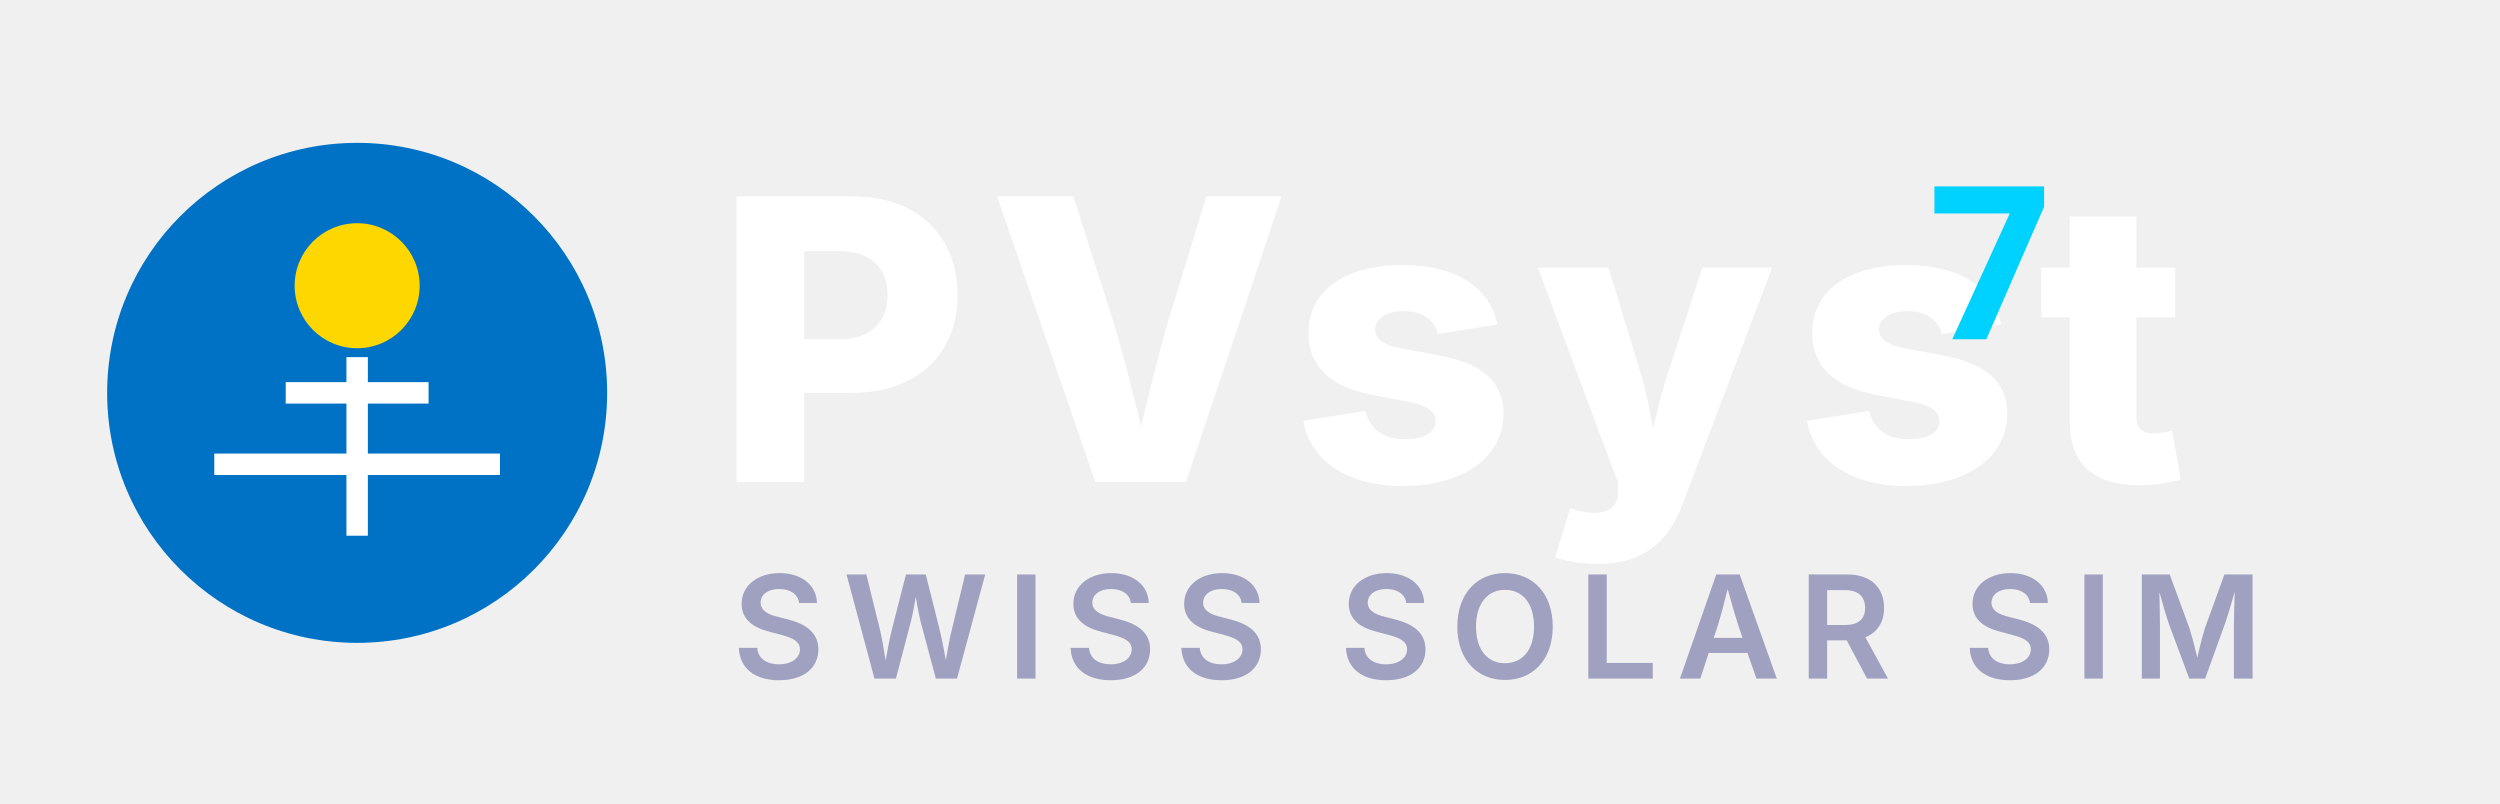
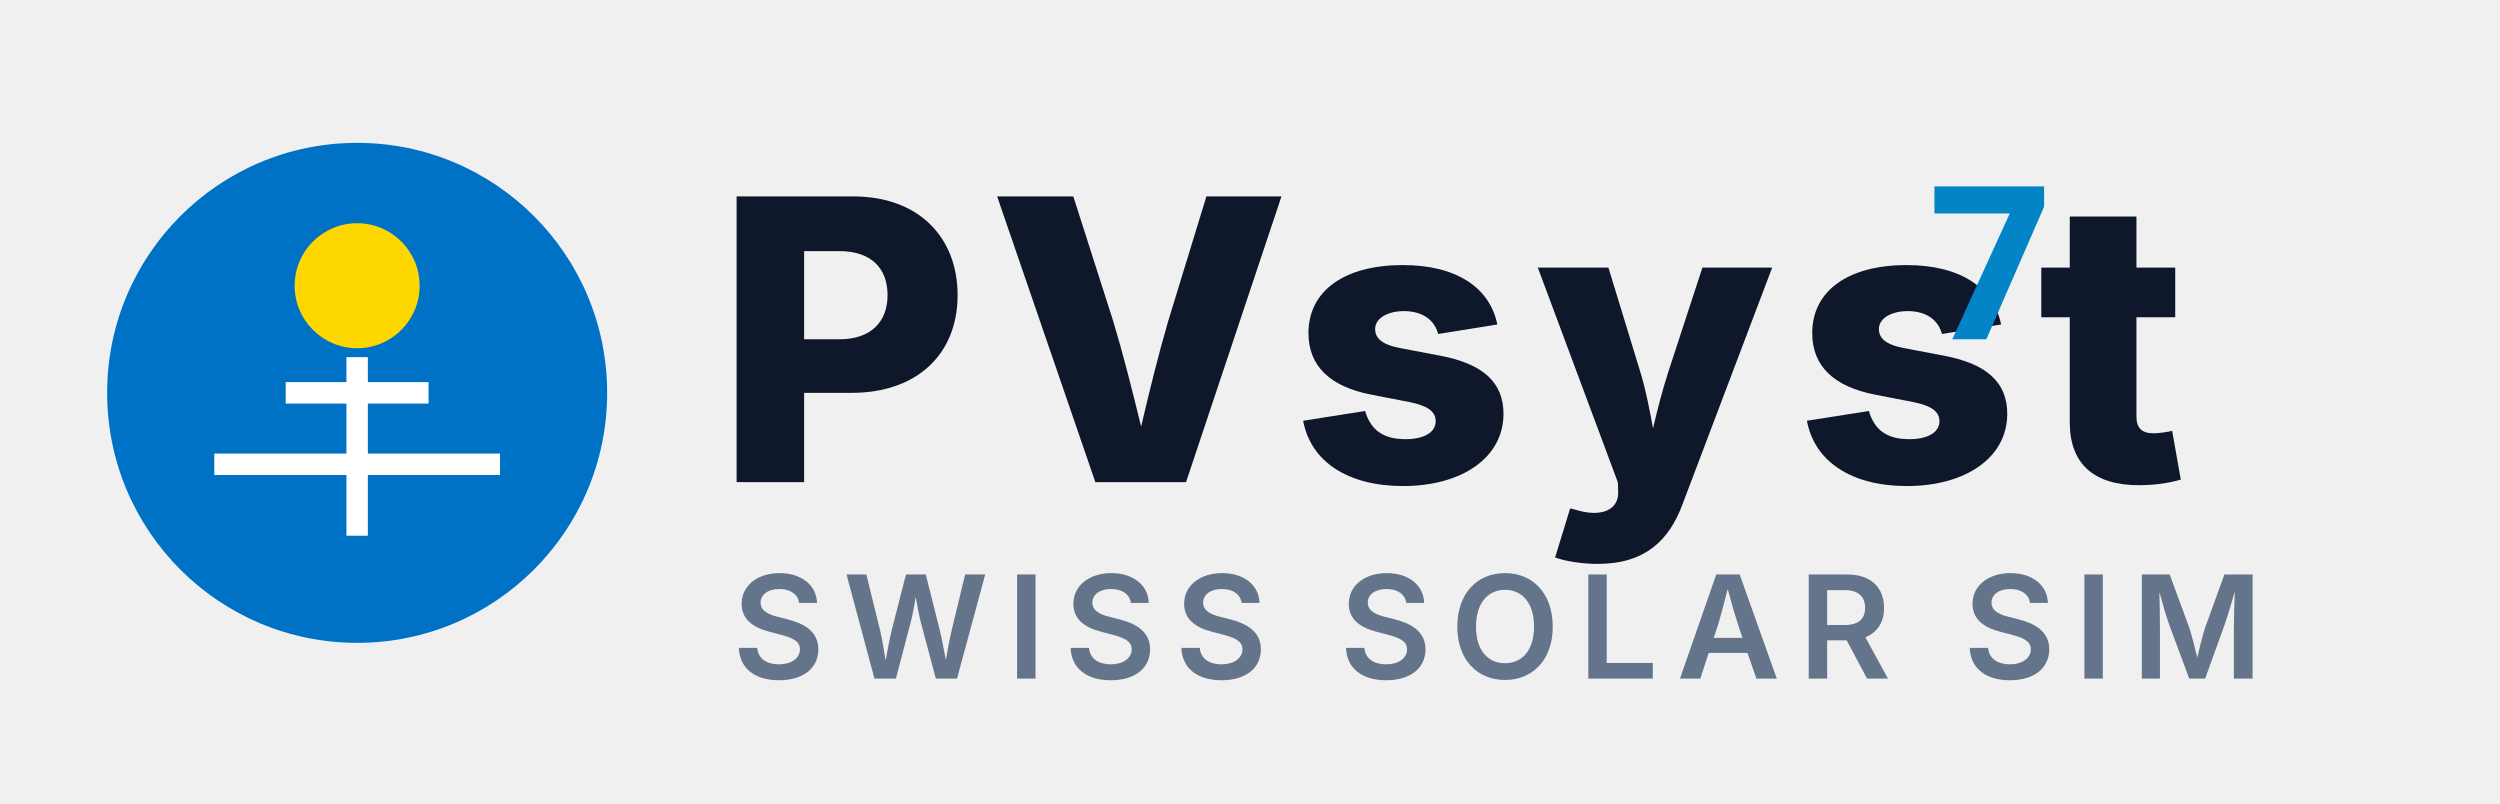
<svg xmlns="http://www.w3.org/2000/svg" viewBox="0 0 140 45">
  <circle cx="20" cy="22" r="14" fill="#0072C6" />
  <circle cx="20" cy="16" r="3.5" fill="#FFD700" />
  <line x1="12" y1="26" x2="28" y2="26" stroke="#fff" stroke-width="1.2" />
  <line x1="16" y1="22" x2="24" y2="22" stroke="#fff" stroke-width="1.2" />
  <line x1="20" y1="20" x2="20" y2="30" stroke="#fff" stroke-width="1.2" />
-   <text x="40" y="27" font-family="'Space Grotesk', -apple-system, sans-serif" font-weight="800" font-size="22" fill="#FFFFFF" letter-spacing="1">PVsyst</text>
-   <text x="108" y="19" font-family="'Space Grotesk', sans-serif" font-weight="700" font-size="12" fill="#00D2FF">7</text>
-   <text x="41" y="38" font-family="'Inter', sans-serif" font-weight="600" font-size="8" fill="#a0a0c0" letter-spacing="1">SWISS SOLAR SIM</text>
+   <text x="40" y="27" font-family="'Space Grotesk', -apple-system, sans-serif" font-weight="800" font-size="22" fill="#0f172a" letter-spacing="1">PVsyst</text>
+   <text x="108" y="19" font-family="'Space Grotesk', sans-serif" font-weight="700" font-size="12" fill="#0284c7">7</text>
+   <text x="41" y="38" font-family="'Inter', sans-serif" font-weight="600" font-size="8" fill="#64748b" letter-spacing="1">SWISS SOLAR SIM</text>
</svg>
